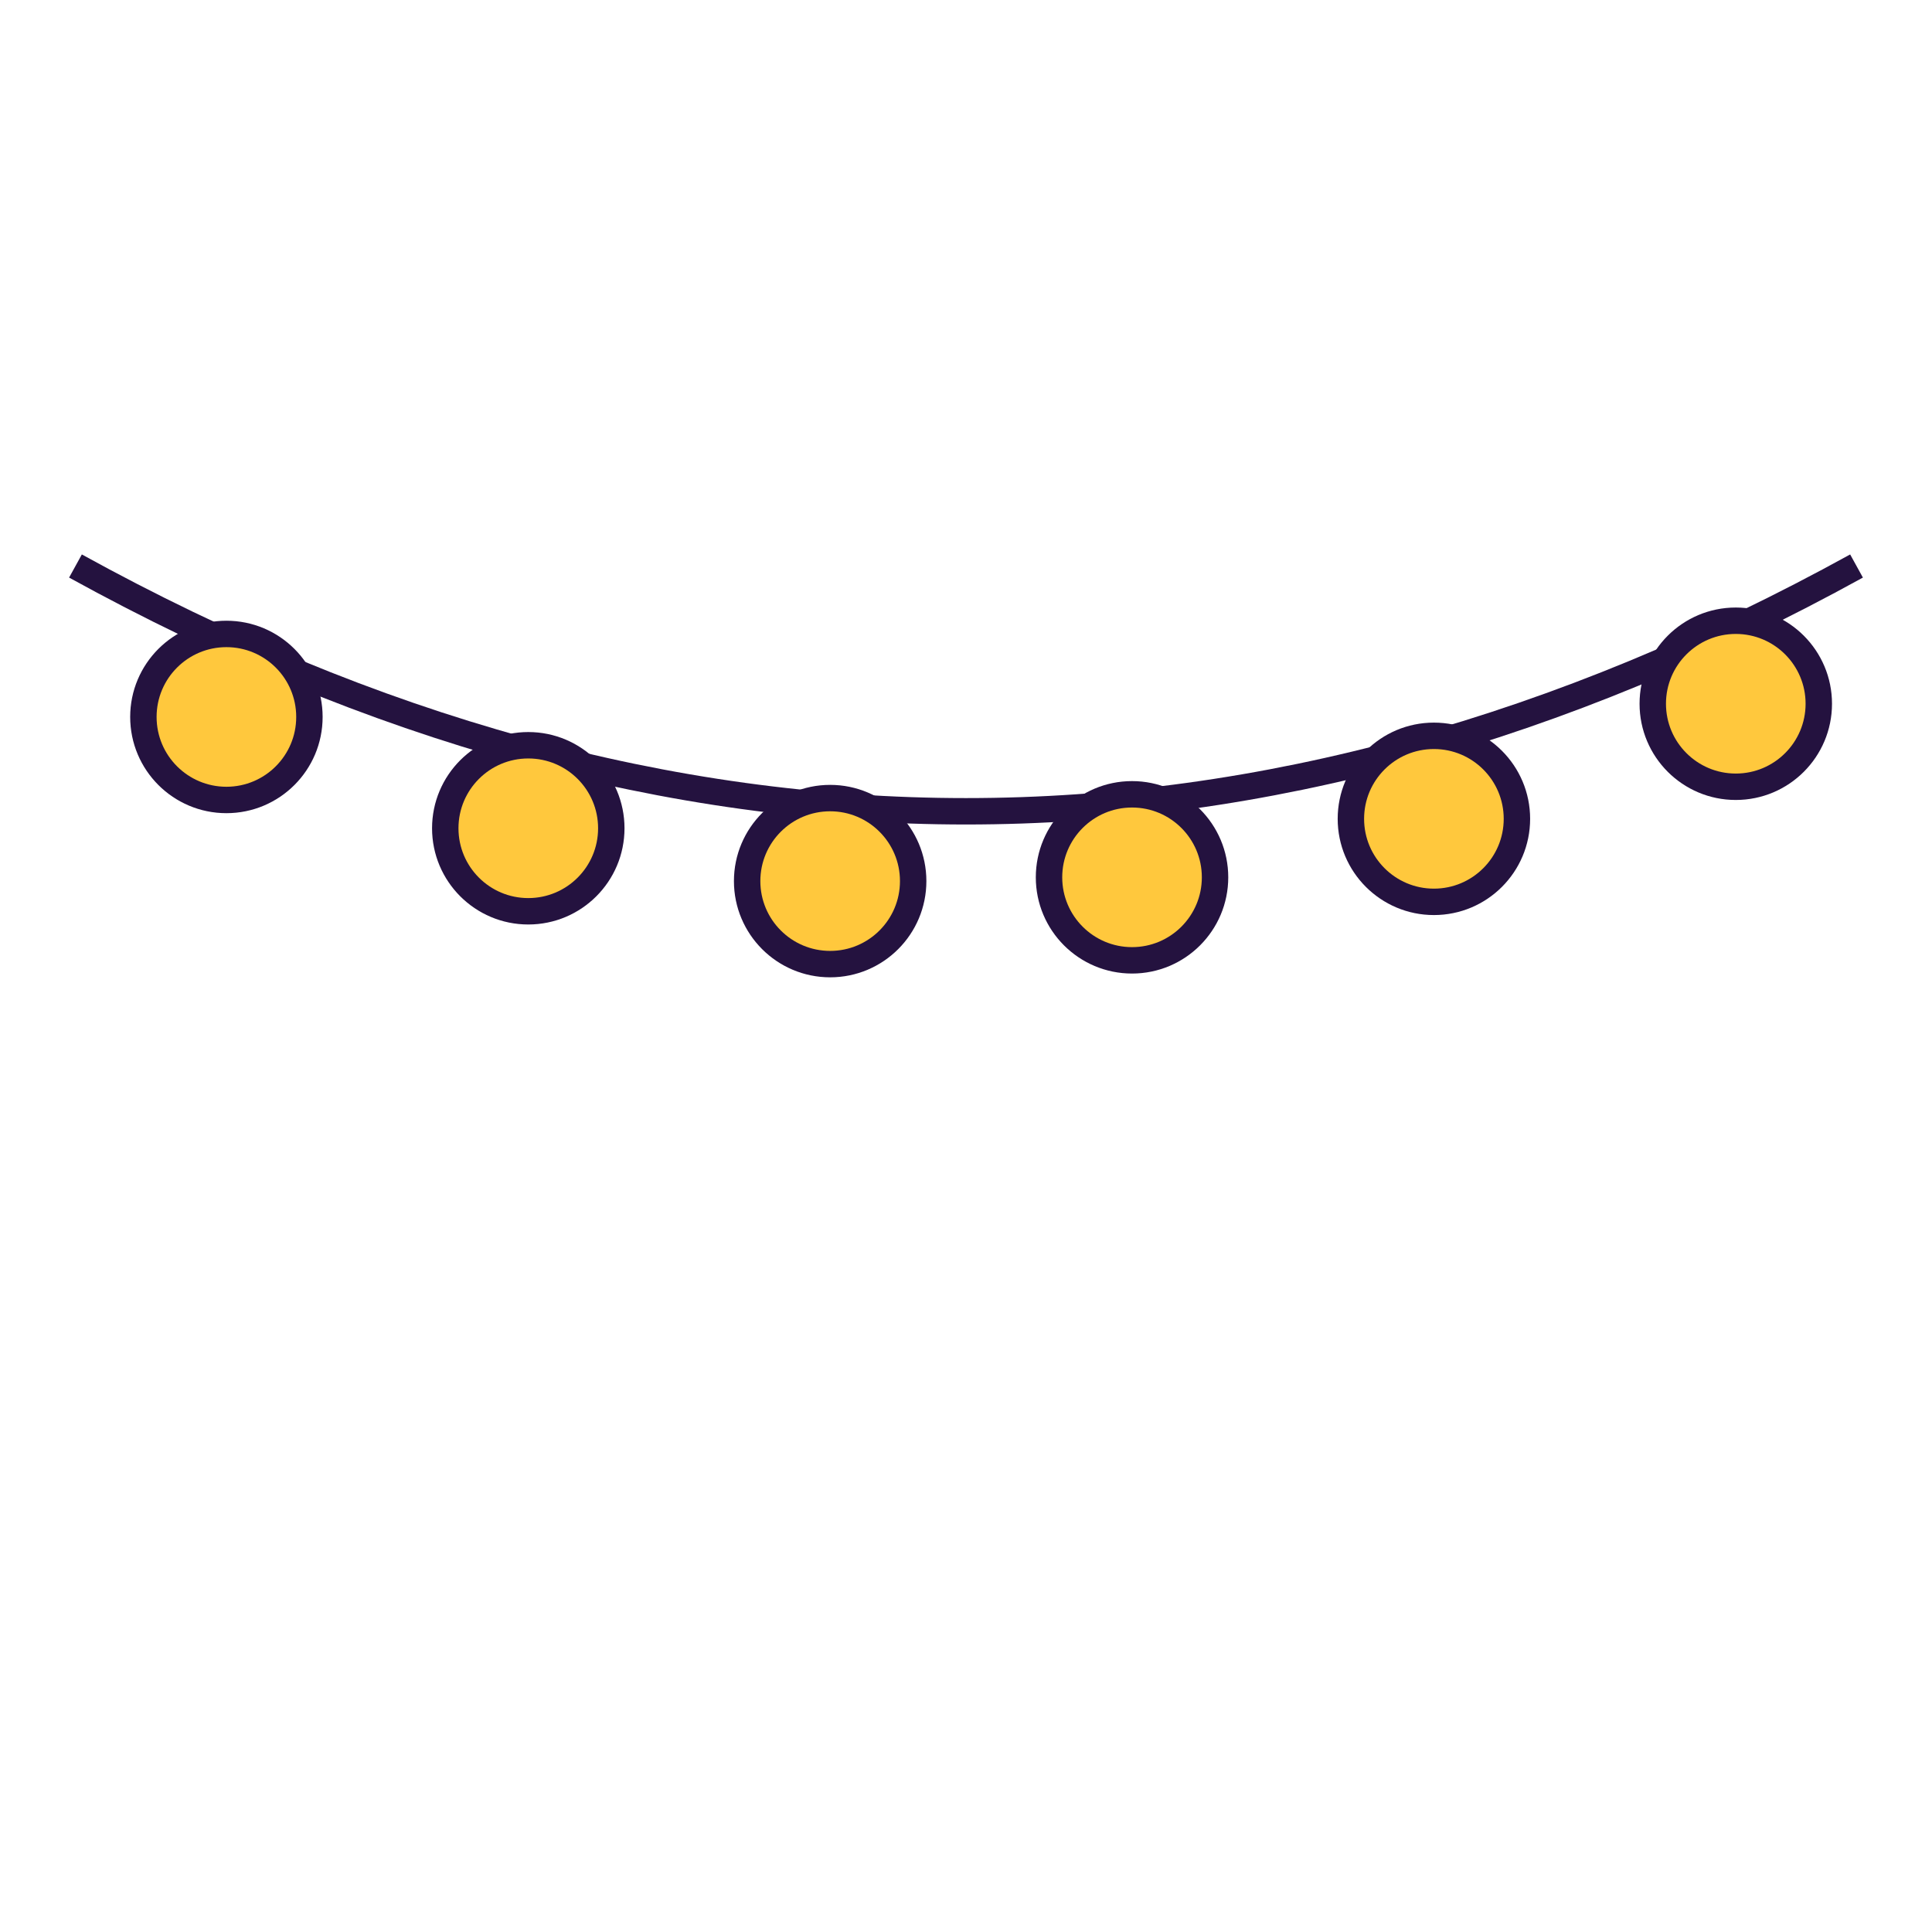
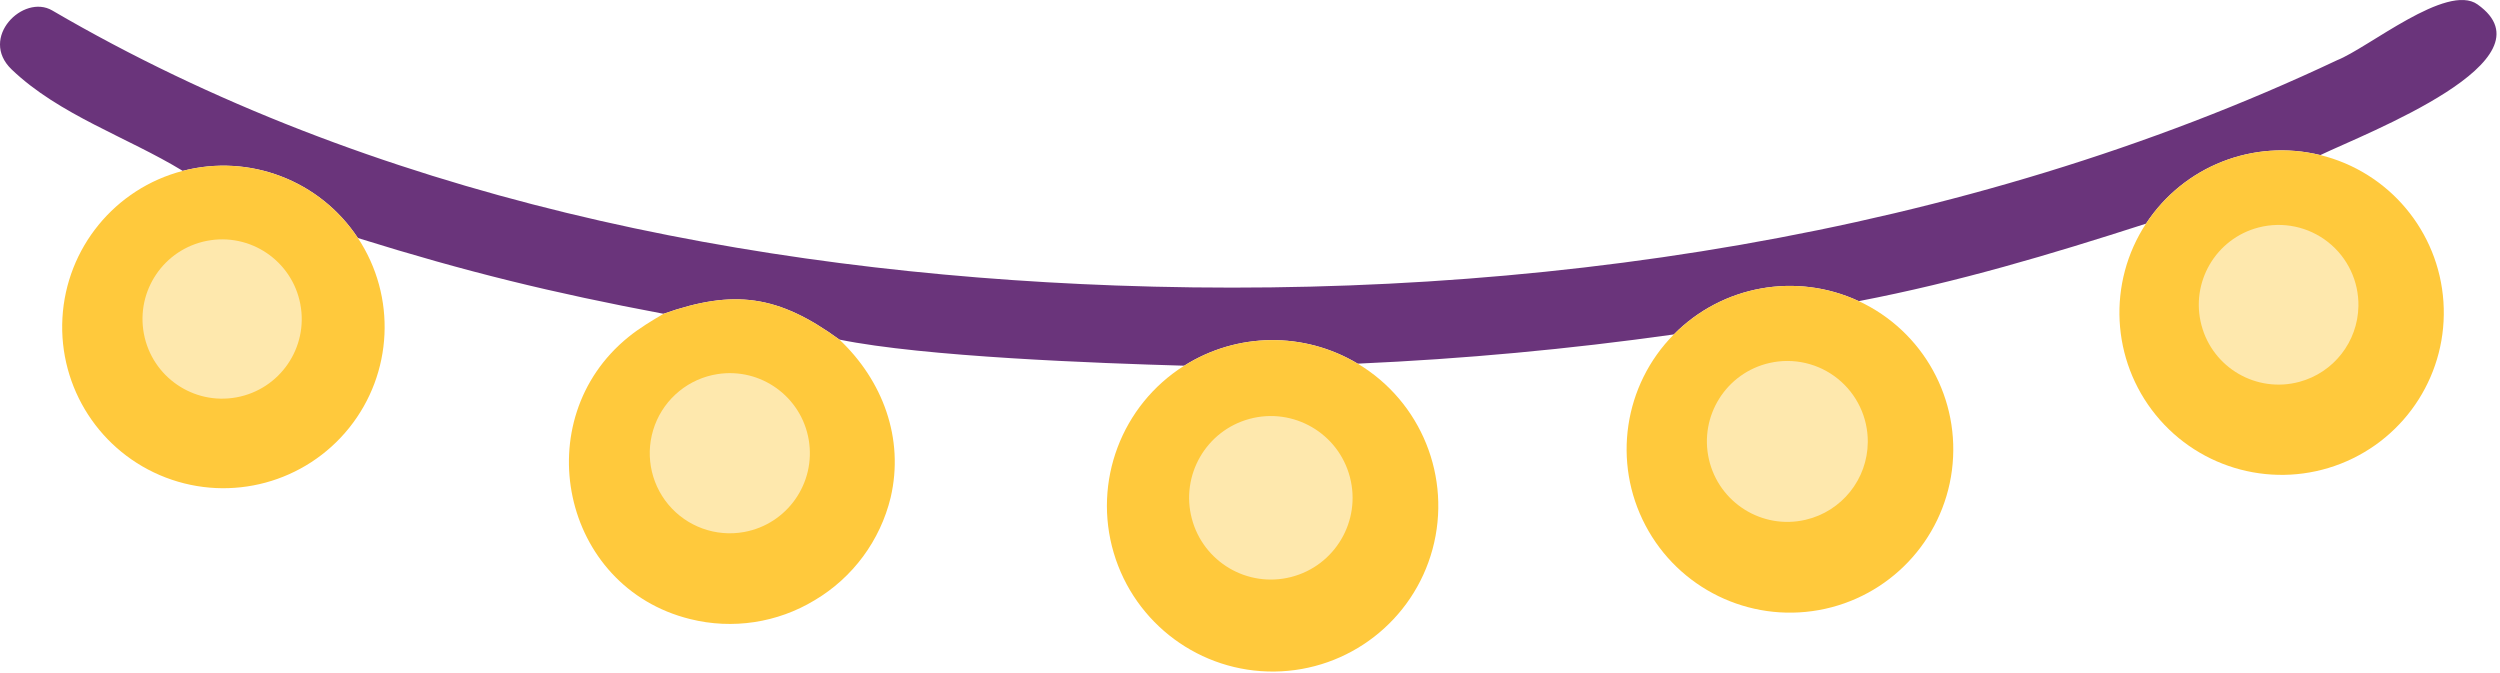
- <svg xmlns="http://www.w3.org/2000/svg" width="1024" height="1024" viewBox="0 0 1024 1024">
-   <path d="M40 300 Q512 560 984 300" fill="none" stroke="#24123F" stroke-width="14" />
-   <circle cx="120" cy="380" r="44" fill="#FFC83D" stroke="#24123F" stroke-width="14" stroke-linejoin="round" stroke-linecap="round" />
-   <circle cx="280" cy="439" r="44" fill="#FFC83D" stroke="#24123F" stroke-width="14" stroke-linejoin="round" stroke-linecap="round" />
-   <circle cx="440" cy="467" r="44" fill="#FFC83D" stroke="#24123F" stroke-width="14" stroke-linejoin="round" stroke-linecap="round" />
-   <circle cx="600" cy="465" r="44" fill="#FFC83D" stroke="#24123F" stroke-width="14" stroke-linejoin="round" stroke-linecap="round" />
-   <circle cx="760" cy="434" r="44" fill="#FFC83D" stroke="#24123F" stroke-width="14" stroke-linejoin="round" stroke-linecap="round" />
-   <circle cx="920" cy="373" r="44" fill="#FFC83D" stroke="#24123F" stroke-width="14" stroke-linejoin="round" stroke-linecap="round" />
+ <svg xmlns="http://www.w3.org/2000/svg" width="539" height="145" viewBox="0 0 539 145" fill="none">
+   <path d="M39.403 36.842C27.485 29.577 12.733 24.768 2.511 14.974C-4.599 8.161 5.015 -1.394 11.263 2.255C79.933 42.388 161.646 58.681 240.553 61.555C329.308 64.786 423.125 51.135 503.87 12.986C510.62 10.327 527.548 -3.735 534.148 0.947C551.18 13.021 510.275 28.634 500.263 33.435C485.863 29.897 470.803 35.823 462.673 48.222C441.92 54.906 422.241 60.784 400.753 64.924C387.276 58.66 371.323 61.531 360.875 72.101C338.27 75.29 315.53 77.393 292.723 78.404C281.165 71.483 266.698 71.653 255.313 78.845C236.78 78.319 199.093 76.93 180.973 73.213C167.78 63.61 158.271 62.314 143.053 67.651C119.008 63.115 100.64 58.64 77.165 51.319C68.975 38.912 53.795 33.093 39.403 36.842Z" fill="#6A347B" />
+   <path d="M255.313 78.845C266.698 71.653 281.166 71.483 292.723 78.404C306.441 86.618 313.026 102.944 308.863 118.378C304.693 133.811 290.781 144.597 274.798 144.784C258.816 144.973 244.656 134.518 240.118 119.186C235.588 103.854 241.791 87.379 255.313 78.845Z" fill="#FFC93C" />
+   <path d="M269.383 90.316C278.826 87.754 288.553 93.38 291.036 102.846C293.526 112.313 287.826 121.993 278.346 124.406C268.963 126.794 259.416 121.169 256.956 111.806C254.496 102.444 260.046 92.849 269.383 90.316Z" fill="#FEE8AD" />
+   <path d="M360.876 72.101C371.323 61.531 387.276 58.66 400.753 64.924C414.681 71.397 422.803 86.148 420.838 101.38C418.866 116.611 407.263 128.811 392.151 131.531C377.038 134.25 361.903 126.862 354.756 113.271C347.601 99.681 350.076 83.022 360.876 72.101Z" fill="#FFC93C" />
+   <path d="M381.538 78.249C386.698 77.086 392.105 78.34 396.223 81.656C400.34 84.971 402.725 89.985 402.695 95.275C402.65 103.314 397.085 110.268 389.248 112.074C379.903 114.23 370.58 108.384 368.443 99.028C366.313 89.671 372.178 80.36 381.538 78.249Z" fill="#FEE8AD" />
+   <path d="M143.053 67.65C158.271 62.314 167.781 63.61 180.973 73.213C190.326 82.044 194.991 94.536 192.028 107.25C189.778 116.535 183.876 124.52 175.663 129.397C167.608 134.285 157.933 135.753 148.798 133.472C120.965 126.597 113.51 90.461 135.485 72.662C137.87 70.729 140.428 69.213 143.053 67.65Z" fill="#FFC93C" />
+   <path d="M154.685 80.656C164.015 79.201 172.783 85.515 174.365 94.826C175.94 104.137 169.745 112.99 160.46 114.695C154.34 115.818 148.093 113.56 144.103 108.785C140.113 104.01 139.003 97.457 141.193 91.633C143.383 85.809 148.543 81.615 154.685 80.656Z" fill="#FEE8AD" />
+   <path d="M462.673 48.222C470.803 35.822 485.863 29.897 500.263 33.435C515.053 37.069 525.793 49.863 526.806 65.064C527.826 80.265 518.893 94.377 504.718 99.953C490.543 105.53 474.388 101.287 464.781 89.466C455.173 77.644 454.326 60.962 462.673 48.222Z" fill="#FFC93C" />
+   <path d="M486.958 49.043C492.17 47.697 497.705 48.862 501.928 52.193C506.15 55.524 508.573 60.637 508.475 66.015C508.333 73.679 503.15 80.329 495.748 82.325C486.538 84.809 477.065 79.327 474.635 70.103C472.198 60.878 477.725 51.432 486.958 49.043Z" fill="#FEE8AD" />
+   <path d="M39.403 36.842C53.795 33.093 68.975 38.912 77.165 51.319C85.498 63.927 84.733 80.471 75.275 92.255C65.818 104.039 49.835 108.364 35.728 102.956C21.62 97.548 12.62 83.645 13.46 68.558C14.3 53.469 24.785 40.651 39.403 36.842Z" fill="#FFC93C" />
+   <path d="M44.586 51.931C53.931 50.096 62.983 56.224 64.753 65.586C66.531 74.947 60.343 83.961 50.968 85.671C41.691 87.365 32.78 81.247 31.025 71.973C29.27 62.7 35.323 53.747 44.586 51.931Z" fill="#FEE8AD" />
</svg>
